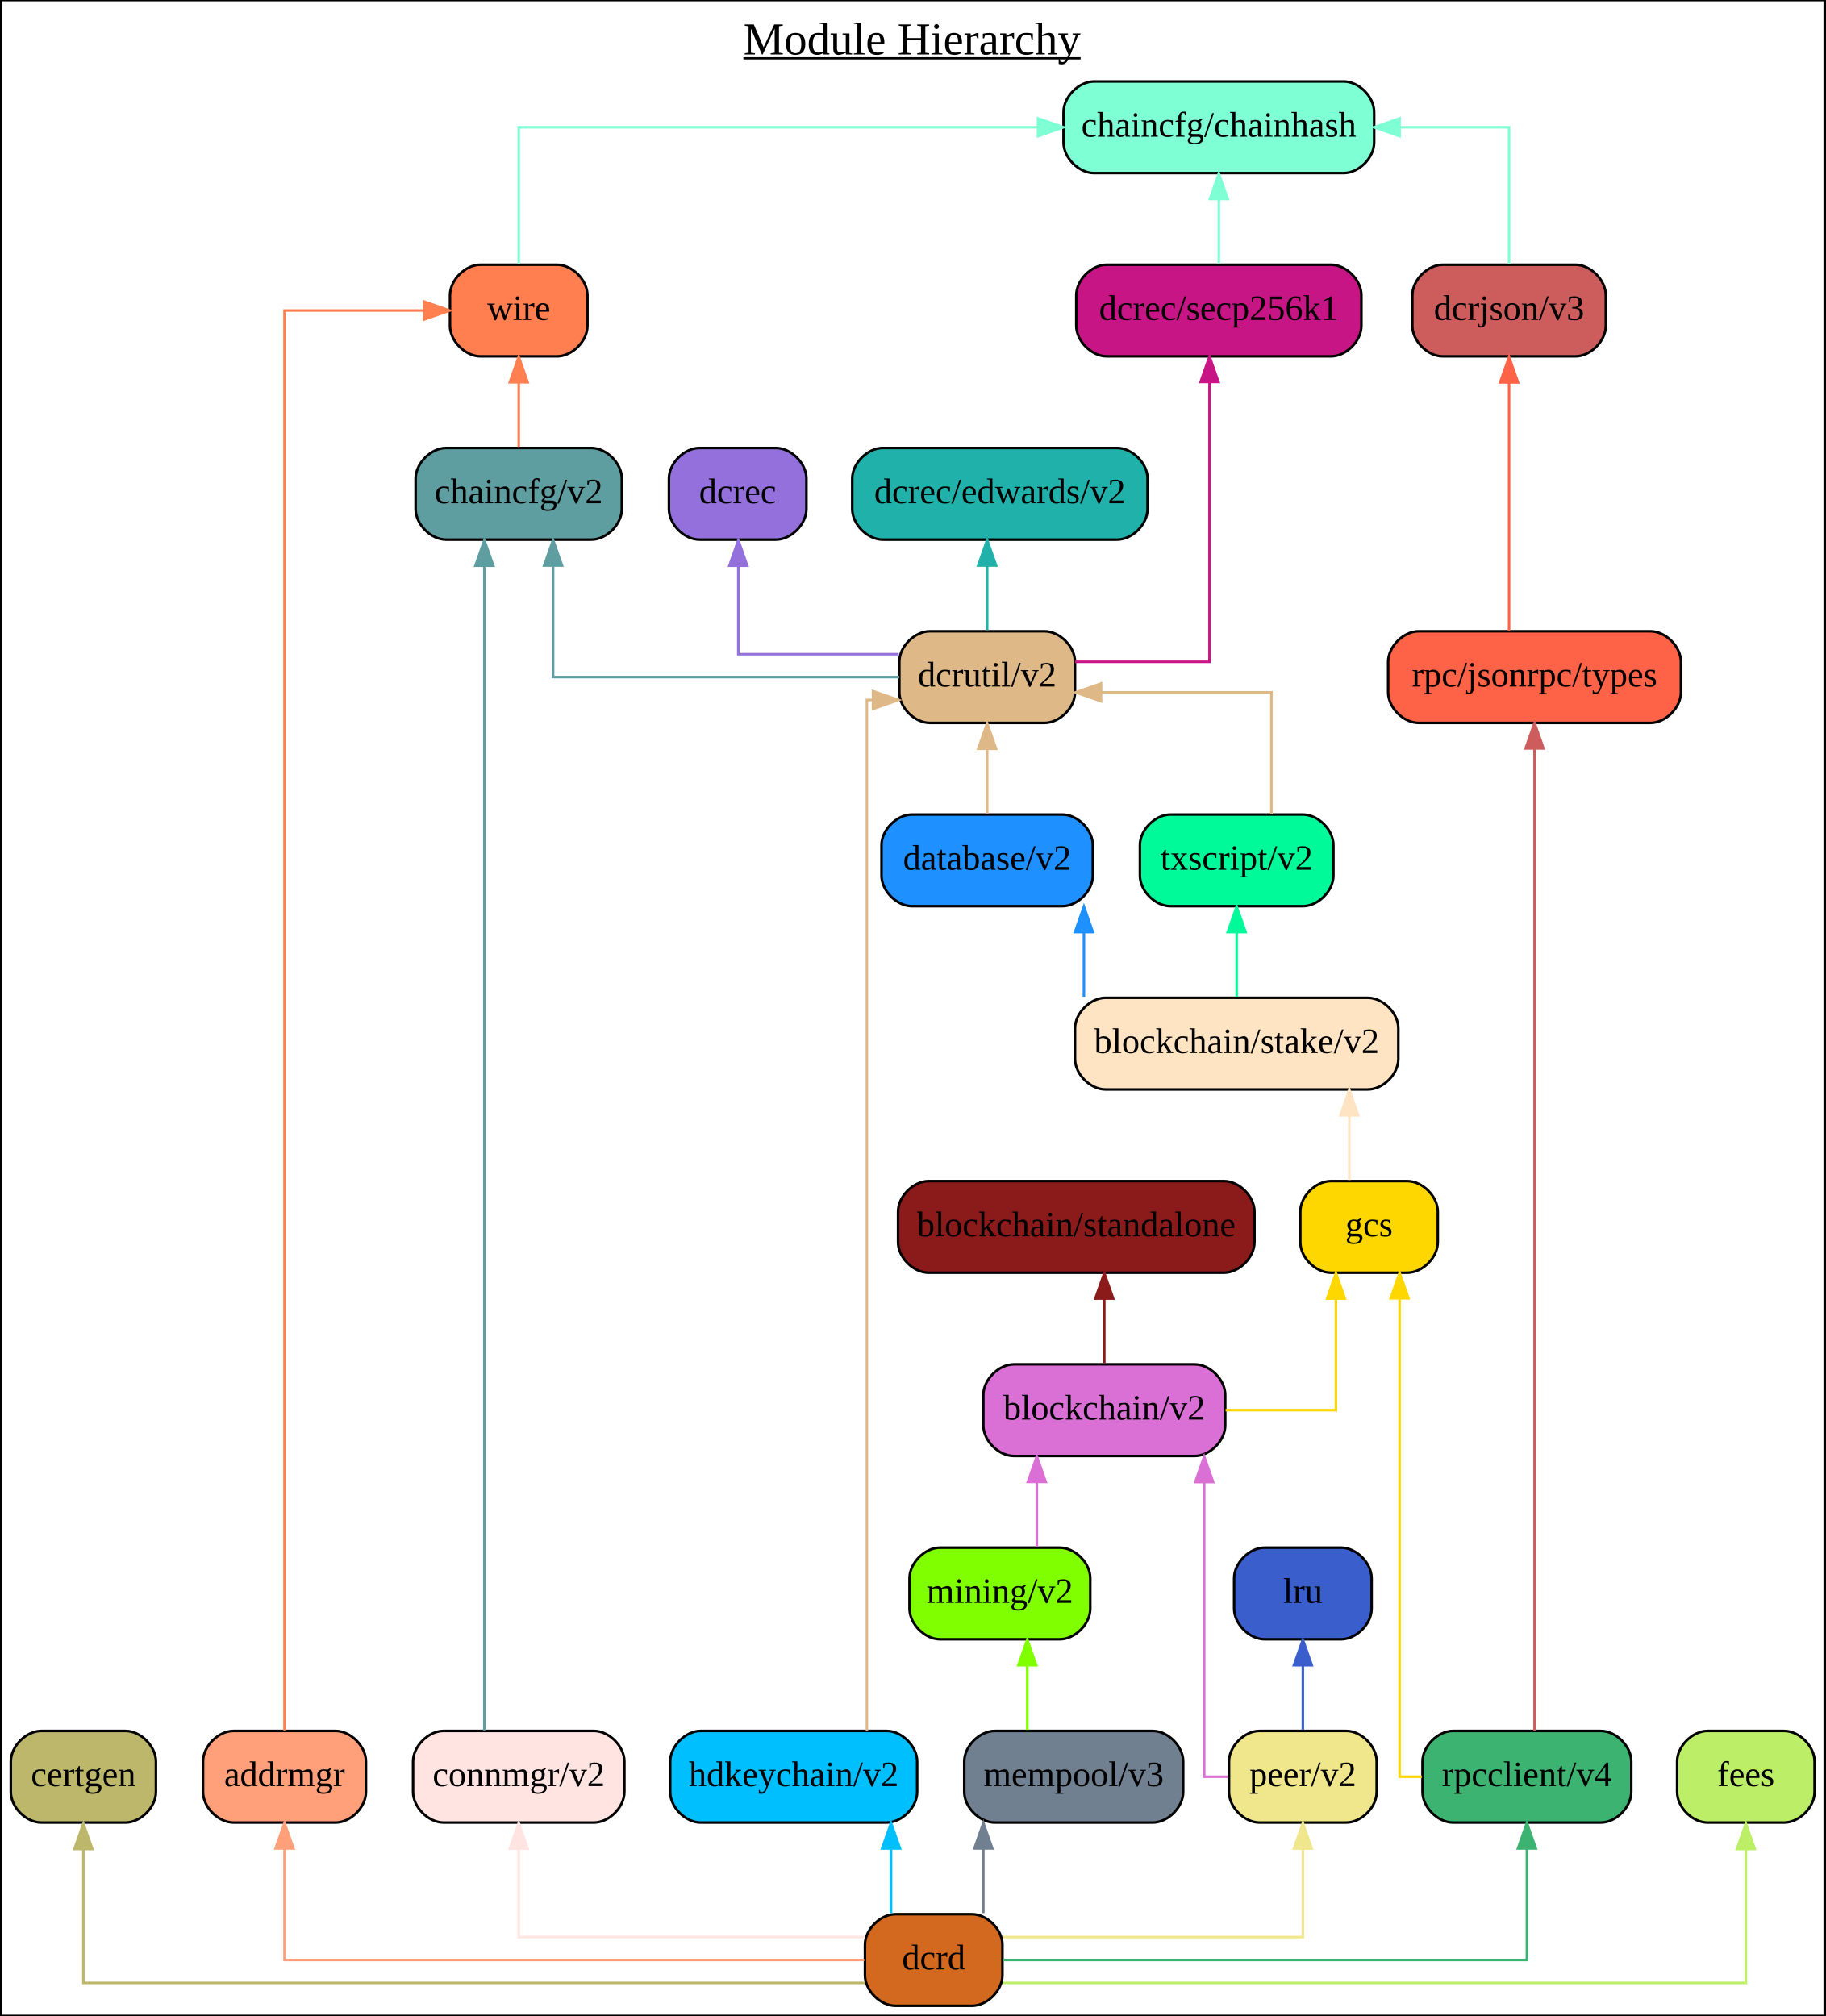
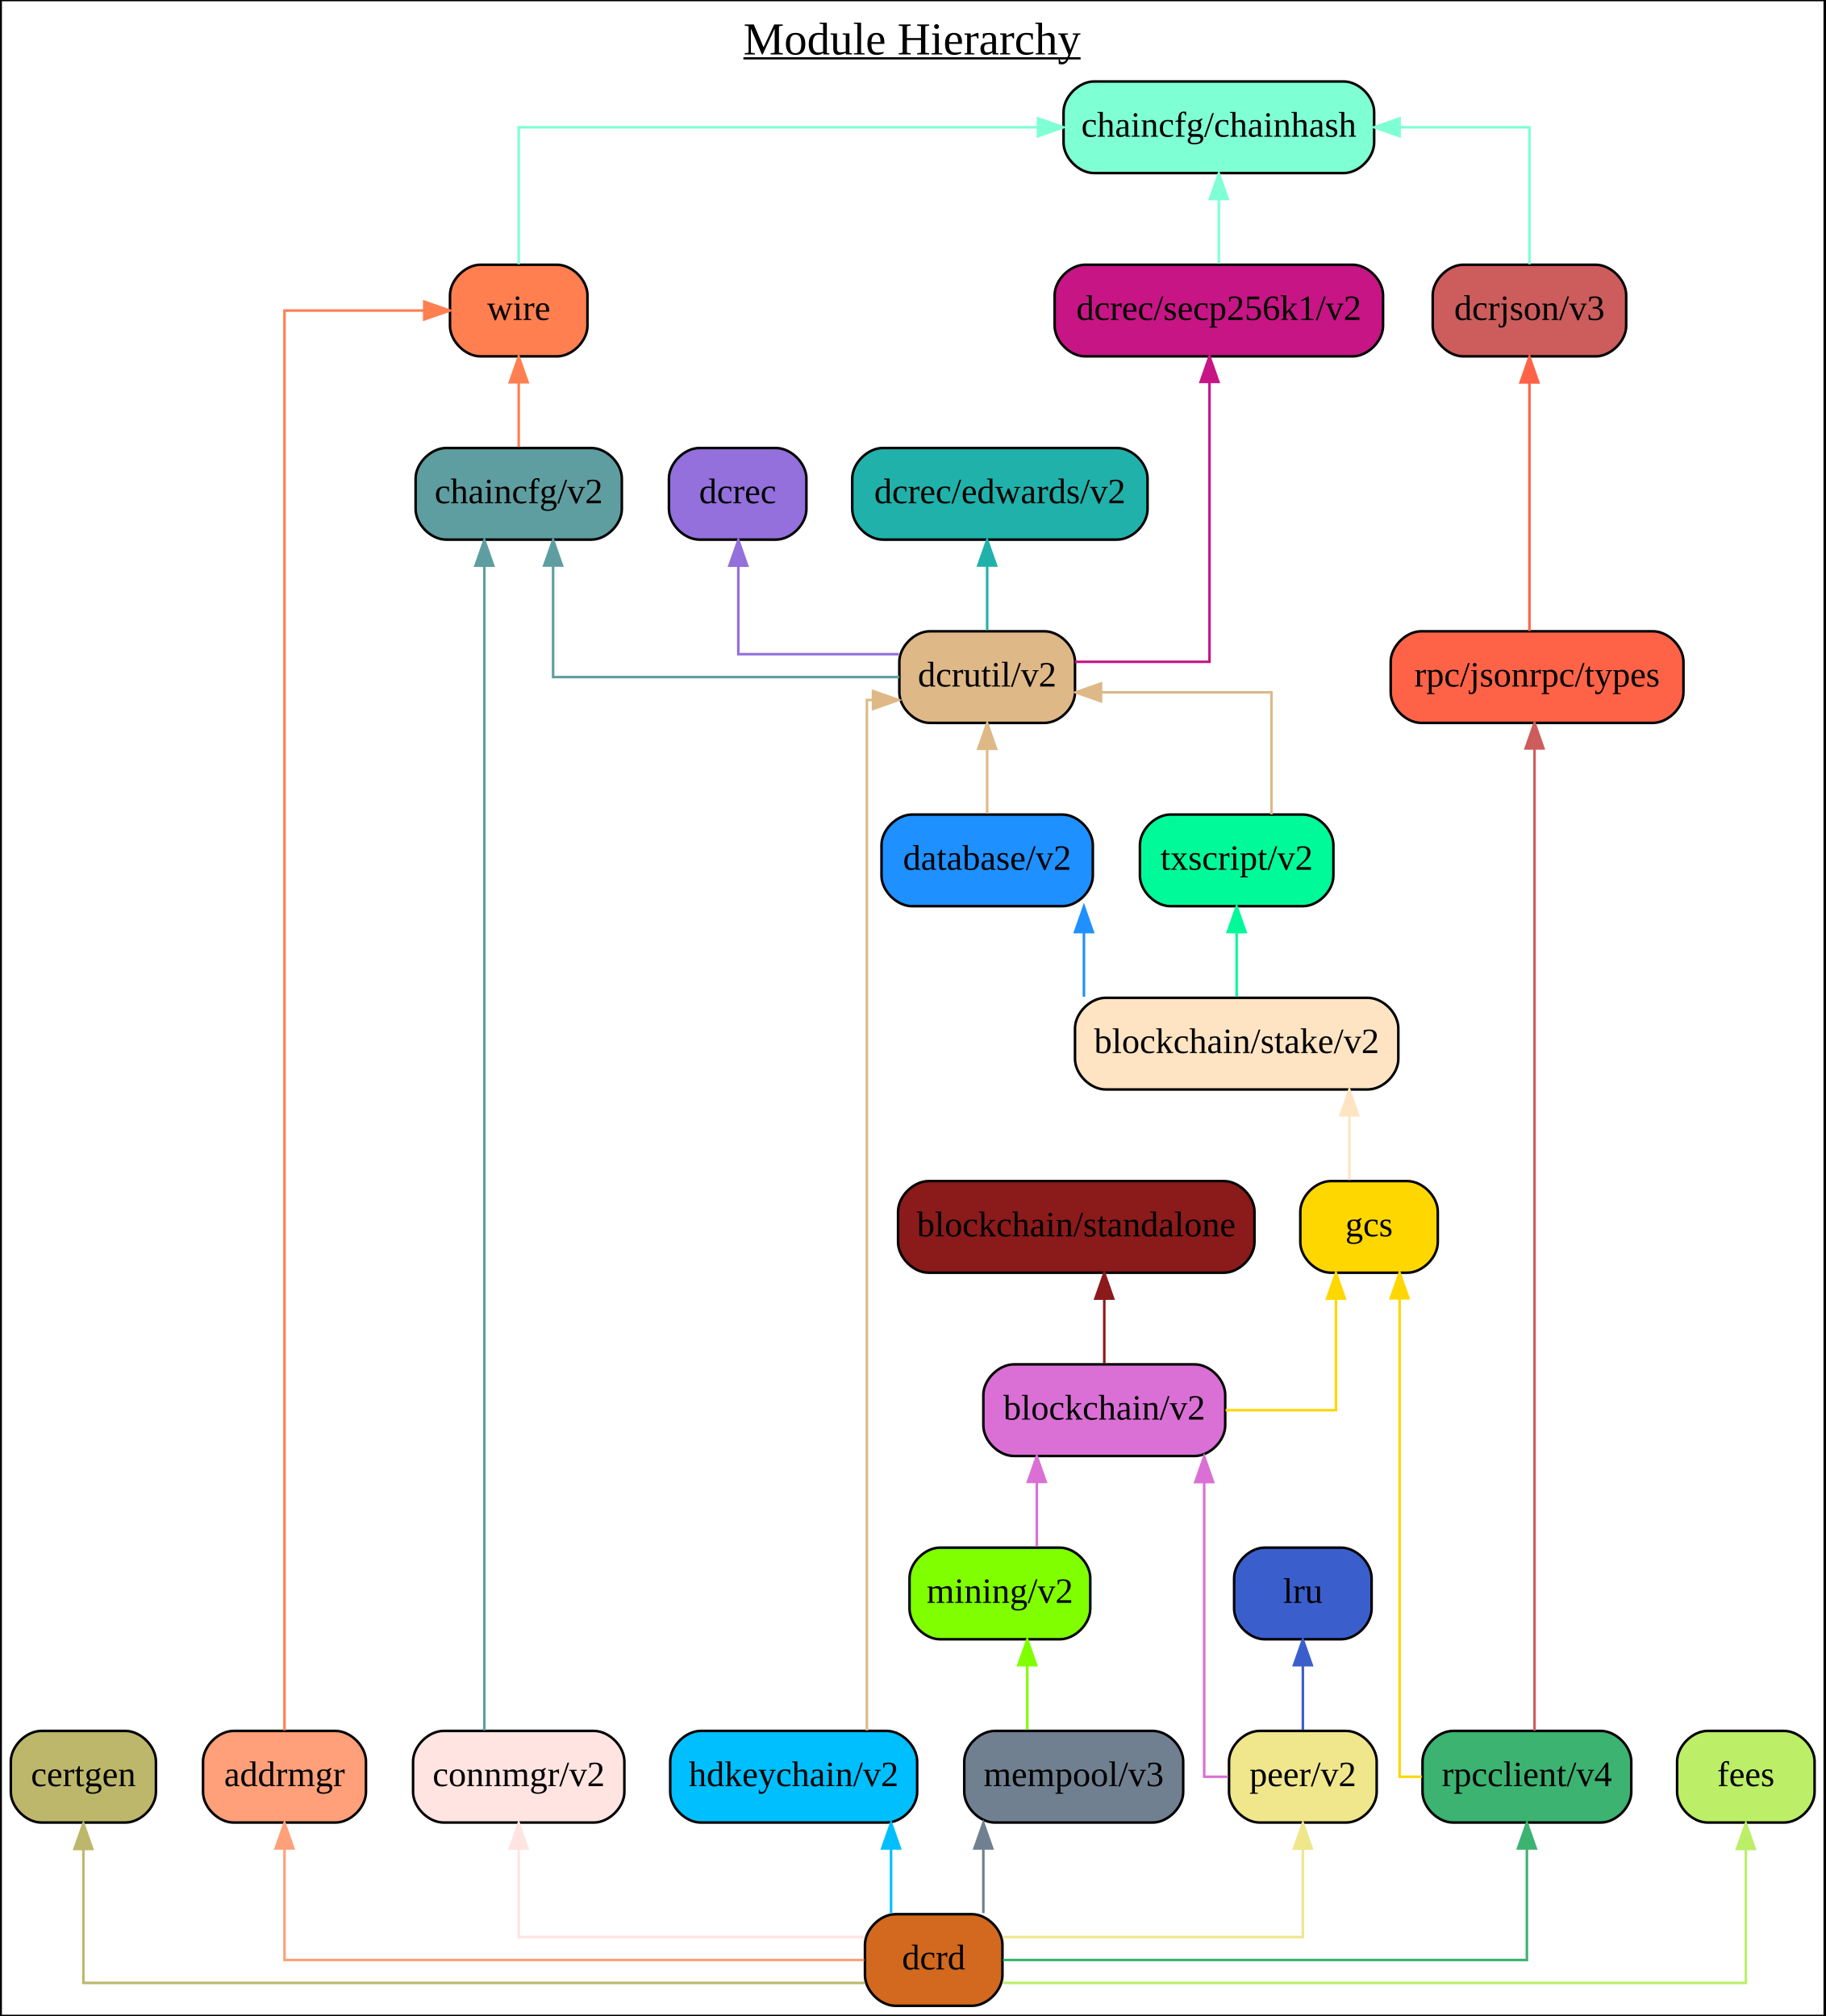
<svg xmlns="http://www.w3.org/2000/svg" width="717pt" height="792pt" viewBox="0.00 0.00 716.50 792.00">
  <g id="graph0" class="graph" transform="scale(1 1) rotate(0) translate(4 788)">
    <polygon fill="white" stroke="#000000" points="-4,4 -4,-788 712.5,-788 712.5,4 -4,4" />
    <text text-anchor="start" x="287.75" y="-766.6" font-family="Times New Roman,serif" text-decoration="underline" font-size="18.00">Module Hierarchy</text>
    <g id="node1" class="node">
      <path fill="darkkhaki" stroke="black" d="M45,-108C45,-108 12,-108 12,-108 6,-108 0,-102 0,-96 0,-96 0,-84 0,-84 0,-78 6,-72 12,-72 12,-72 45,-72 45,-72 51,-72 57,-78 57,-84 57,-84 57,-96 57,-96 57,-102 51,-108 45,-108" />
      <text text-anchor="middle" x="28.5" y="-86.3" font-family="Times New Roman,serif" font-size="14.00">certgen</text>
    </g>
    <g id="node26" class="node">
      <path fill="chocolate" stroke="black" d="M377.5,-36C377.5,-36 347.5,-36 347.5,-36 341.5,-36 335.5,-30 335.5,-24 335.5,-24 335.5,-12 335.5,-12 335.5,-6 341.5,-0 347.5,-0 347.5,-0 377.5,-0 377.5,-0 383.5,-0 389.5,-6 389.5,-12 389.5,-12 389.5,-24 389.5,-24 389.5,-30 383.5,-36 377.5,-36" />
      <text text-anchor="middle" x="362.5" y="-14.3" font-family="Times New Roman,serif" font-size="14.00">dcrd</text>
    </g>
    <g id="edge28" class="edge">
      <path fill="none" stroke="darkkhaki" d="M28.5,-61.62C28.5,-61.62 28.5,-9 28.5,-9 28.5,-9 255.936,-9 335.45,-9" />
      <polygon fill="darkkhaki" stroke="darkkhaki" points="25,-61.62 28.5,-71.62 32,-61.62 25,-61.62" />
    </g>
    <g id="node2" class="node">
      <path fill="aquamarine" stroke="black" d="M523.5,-756C523.5,-756 425.5,-756 425.5,-756 419.5,-756 413.5,-750 413.5,-744 413.5,-744 413.5,-732 413.5,-732 413.5,-726 419.5,-720 425.5,-720 425.5,-720 523.5,-720 523.5,-720 529.5,-720 535.5,-726 535.5,-732 535.5,-732 535.5,-744 535.5,-744 535.5,-750 529.5,-756 523.5,-756" />
      <text text-anchor="middle" x="474.5" y="-734.3" font-family="Times New Roman,serif" font-size="14.00">chaincfg/chainhash</text>
    </g>
    <g id="node3" class="node">
-       <path fill="indianred" stroke="black" d="M614.5,-684C614.5,-684 562.5,-684 562.5,-684 556.5,-684 550.5,-678 550.5,-672 550.5,-672 550.5,-660 550.5,-660 550.5,-654 556.5,-648 562.5,-648 562.5,-648 614.5,-648 614.5,-648 620.5,-648 626.5,-654 626.5,-660 626.5,-660 626.5,-672 626.5,-672 626.5,-678 620.5,-684 614.5,-684" />
-       <text text-anchor="middle" x="588.5" y="-662.3" font-family="Times New Roman,serif" font-size="14.00">dcrjson/v3</text>
+       <path fill="indianred" stroke="black" d="M622.5,-684C622.5,-684 570.5,-684 570.5,-684 564.5,-684 558.5,-678 558.5,-672 558.5,-672 558.5,-660 558.5,-660 558.5,-654 564.5,-648 570.5,-648 570.5,-648 622.5,-648 622.5,-648 628.5,-648 634.5,-654 634.5,-660 634.5,-660 634.5,-672 634.5,-672 634.5,-678 628.5,-684 622.5,-684" />
+       <text text-anchor="middle" x="596.5" y="-662.3" font-family="Times New Roman,serif" font-size="14.00">dcrjson/v3</text>
    </g>
    <g id="edge1" class="edge">
-       <path fill="none" stroke="aquamarine" d="M545.505,-738C545.505,-738 588.5,-738 588.5,-738 588.5,-738 588.5,-705.498 588.5,-684.169" />
-       <polygon fill="aquamarine" stroke="aquamarine" points="545.505,-734.5 535.505,-738 545.505,-741.5 545.505,-734.5" />
+       <path fill="none" stroke="aquamarine" d="M545.5,-738C545.5,-738 596.5,-738 596.5,-738 596.5,-738 596.5,-705.498 596.5,-684.169" />
+       <polygon fill="aquamarine" stroke="aquamarine" points="545.5,-734.5 535.5,-738 545.5,-741.5 545.5,-734.5" />
    </g>
    <g id="node5" class="node">
      <path fill="coral" stroke="black" d="M214.5,-684C214.5,-684 184.5,-684 184.5,-684 178.5,-684 172.5,-678 172.5,-672 172.5,-672 172.5,-660 172.5,-660 172.5,-654 178.5,-648 184.5,-648 184.5,-648 214.5,-648 214.5,-648 220.5,-648 226.5,-654 226.5,-660 226.5,-660 226.5,-672 226.5,-672 226.5,-678 220.5,-684 214.5,-684" />
      <text text-anchor="middle" x="199.5" y="-662.3" font-family="Times New Roman,serif" font-size="14.00">wire</text>
    </g>
    <g id="edge2" class="edge">
      <path fill="none" stroke="aquamarine" d="M403.469,-738C403.469,-738 199.5,-738 199.5,-738 199.5,-738 199.5,-705.498 199.5,-684.169" />
      <polygon fill="aquamarine" stroke="aquamarine" points="403.469,-741.5 413.469,-738 403.469,-734.5 403.469,-741.5" />
    </g>
    <g id="node11" class="node">
-       <path fill="mediumvioletred" stroke="black" d="M518.5,-684C518.5,-684 430.5,-684 430.5,-684 424.5,-684 418.5,-678 418.5,-672 418.5,-672 418.5,-660 418.5,-660 418.5,-654 424.5,-648 430.5,-648 430.5,-648 518.5,-648 518.5,-648 524.5,-648 530.5,-654 530.5,-660 530.5,-660 530.5,-672 530.5,-672 530.5,-678 524.5,-684 518.5,-684" />
-       <text text-anchor="middle" x="474.5" y="-662.3" font-family="Times New Roman,serif" font-size="14.00">dcrec/secp256k1</text>
+       <path fill="mediumvioletred" stroke="black" d="M527,-684C527,-684 422,-684 422,-684 416,-684 410,-678 410,-672 410,-672 410,-660 410,-660 410,-654 416,-648 422,-648 422,-648 527,-648 527,-648 533,-648 539,-654 539,-660 539,-660 539,-672 539,-672 539,-678 533,-684 527,-684" />
+       <text text-anchor="middle" x="474.5" y="-662.3" font-family="Times New Roman,serif" font-size="14.00">dcrec/secp256k1/v2</text>
    </g>
    <g id="edge6" class="edge">
      <path fill="none" stroke="aquamarine" d="M474.5,-709.831C474.5,-709.831 474.5,-684.413 474.5,-684.413" />
      <polygon fill="aquamarine" stroke="aquamarine" points="471,-709.831 474.5,-719.831 478,-709.831 471,-709.831" />
    </g>
    <g id="node4" class="node">
-       <path fill="tomato" stroke="black" d="M644,-540C644,-540 553,-540 553,-540 547,-540 541,-534 541,-528 541,-528 541,-516 541,-516 541,-510 547,-504 553,-504 553,-504 644,-504 644,-504 650,-504 656,-510 656,-516 656,-516 656,-528 656,-528 656,-534 650,-540 644,-540" />
-       <text text-anchor="middle" x="598.5" y="-518.3" font-family="Times New Roman,serif" font-size="14.00">rpc/jsonrpc/types</text>
+       <path fill="tomato" stroke="black" d="M645,-540C645,-540 554,-540 554,-540 548,-540 542,-534 542,-528 542,-528 542,-516 542,-516 542,-510 548,-504 554,-504 554,-504 645,-504 645,-504 651,-504 657,-510 657,-516 657,-516 657,-528 657,-528 657,-534 651,-540 645,-540" />
+       <text text-anchor="middle" x="599.5" y="-518.3" font-family="Times New Roman,serif" font-size="14.00">rpc/jsonrpc/types</text>
    </g>
    <g id="edge24" class="edge">
-       <path fill="none" stroke="tomato" d="M588.5,-637.762C588.5,-637.762 588.5,-540.09 588.5,-540.09" />
-       <polygon fill="tomato" stroke="tomato" points="585,-637.762 588.5,-647.762 592,-637.762 585,-637.762" />
+       <path fill="none" stroke="tomato" d="M596.5,-637.762C596.5,-637.762 596.5,-540.09 596.5,-540.09" />
+       <polygon fill="tomato" stroke="tomato" points="593,-637.762 596.5,-647.762 600,-637.762 593,-637.762" />
    </g>
    <g id="node24" class="node">
      <path fill="mediumseagreen" stroke="black" d="M624.5,-108C624.5,-108 566.5,-108 566.5,-108 560.5,-108 554.5,-102 554.5,-96 554.5,-96 554.5,-84 554.5,-84 554.5,-78 560.5,-72 566.5,-72 566.5,-72 624.5,-72 624.5,-72 630.5,-72 636.5,-78 636.5,-84 636.5,-84 636.5,-96 636.5,-96 636.5,-102 630.5,-108 624.5,-108" />
      <text text-anchor="middle" x="595.5" y="-86.3" font-family="Times New Roman,serif" font-size="14.00">rpcclient/v4</text>
    </g>
    <g id="edge25" class="edge">
      <path fill="none" stroke="indianred" d="M598.5,-493.987C598.5,-493.987 598.5,-108.089 598.5,-108.089" />
      <polygon fill="indianred" stroke="indianred" points="595,-493.987 598.5,-503.987 602,-493.988 595,-493.987" />
    </g>
    <g id="node6" class="node">
      <path fill="lightsalmon" stroke="black" d="M127.5,-108C127.5,-108 87.5,-108 87.5,-108 81.5,-108 75.5,-102 75.5,-96 75.5,-96 75.5,-84 75.5,-84 75.5,-78 81.5,-72 87.5,-72 87.5,-72 127.5,-72 127.5,-72 133.5,-72 139.5,-78 139.5,-84 139.5,-84 139.5,-96 139.5,-96 139.5,-102 133.5,-108 127.5,-108" />
      <text text-anchor="middle" x="107.5" y="-86.3" font-family="Times New Roman,serif" font-size="14.00">addrmgr</text>
    </g>
    <g id="edge3" class="edge">
      <path fill="none" stroke="coral" d="M162.395,-666C162.395,-666 107.5,-666 107.5,-666 107.5,-666 107.5,-206.099 107.5,-108.19" />
      <polygon fill="coral" stroke="coral" points="162.395,-669.5 172.395,-666 162.395,-662.5 162.395,-669.5" />
    </g>
    <g id="node7" class="node">
      <path fill="cadetblue" stroke="black" d="M228,-612C228,-612 171,-612 171,-612 165,-612 159,-606 159,-600 159,-600 159,-588 159,-588 159,-582 165,-576 171,-576 171,-576 228,-576 228,-576 234,-576 240,-582 240,-588 240,-588 240,-600 240,-600 240,-606 234,-612 228,-612" />
      <text text-anchor="middle" x="199.5" y="-590.3" font-family="Times New Roman,serif" font-size="14.00">chaincfg/v2</text>
    </g>
    <g id="edge4" class="edge">
      <path fill="none" stroke="coral" d="M199.5,-637.831C199.5,-637.831 199.5,-612.413 199.5,-612.413" />
      <polygon fill="coral" stroke="coral" points="196,-637.831 199.5,-647.831 203,-637.831 196,-637.831" />
    </g>
    <g id="edge29" class="edge">
      <path fill="none" stroke="lightsalmon" d="M107.5,-61.831C107.5,-61.831 107.5,-18 107.5,-18 107.5,-18 269.427,-18 335.211,-18" />
      <polygon fill="lightsalmon" stroke="lightsalmon" points="104,-61.831 107.5,-71.831 111,-61.831 104,-61.831" />
    </g>
    <g id="node8" class="node">
      <path fill="mistyrose" stroke="black" d="M229,-108C229,-108 170,-108 170,-108 164,-108 158,-102 158,-96 158,-96 158,-84 158,-84 158,-78 164,-72 170,-72 170,-72 229,-72 229,-72 235,-72 241,-78 241,-84 241,-84 241,-96 241,-96 241,-102 235,-108 229,-108" />
      <text text-anchor="middle" x="199.5" y="-86.3" font-family="Times New Roman,serif" font-size="14.00">connmgr/v2</text>
    </g>
    <g id="edge5" class="edge">
      <path fill="none" stroke="cadetblue" d="M186,-565.765C186,-565.765 186,-108.211 186,-108.211" />
      <polygon fill="cadetblue" stroke="cadetblue" points="182.5,-565.765 186,-575.765 189.5,-565.765 182.5,-565.765" />
    </g>
    <g id="node12" class="node">
      <path fill="burlywood" stroke="black" d="M406,-540C406,-540 361,-540 361,-540 355,-540 349,-534 349,-528 349,-528 349,-516 349,-516 349,-510 355,-504 361,-504 361,-504 406,-504 406,-504 412,-504 418,-510 418,-516 418,-516 418,-528 418,-528 418,-534 412,-540 406,-540" />
      <text text-anchor="middle" x="383.5" y="-518.3" font-family="Times New Roman,serif" font-size="14.00">dcrutil/v2</text>
    </g>
    <g id="edge7" class="edge">
      <path fill="none" stroke="cadetblue" d="M213,-565.831C213,-565.831 213,-522 213,-522 213,-522 299.176,-522 348.997,-522" />
      <polygon fill="cadetblue" stroke="cadetblue" points="209.5,-565.831 213,-575.831 216.5,-565.831 209.5,-565.831" />
    </g>
    <g id="edge31" class="edge">
      <path fill="none" stroke="mistyrose" d="M199.5,-61.778C199.5,-61.778 199.5,-27 199.5,-27 199.5,-27 288.815,-27 335.217,-27" />
      <polygon fill="mistyrose" stroke="mistyrose" points="196,-61.778 199.5,-71.778 203,-61.778 196,-61.778" />
    </g>
    <g id="node9" class="node">
      <path fill="mediumpurple" stroke="black" d="M300.5,-612C300.5,-612 270.5,-612 270.5,-612 264.5,-612 258.5,-606 258.5,-600 258.5,-600 258.5,-588 258.5,-588 258.5,-582 264.5,-576 270.5,-576 270.5,-576 300.5,-576 300.5,-576 306.5,-576 312.5,-582 312.5,-588 312.5,-588 312.5,-600 312.5,-600 312.5,-606 306.5,-612 300.5,-612" />
      <text text-anchor="middle" x="285.5" y="-590.3" font-family="Times New Roman,serif" font-size="14.00">dcrec</text>
    </g>
    <g id="edge8" class="edge">
      <path fill="none" stroke="mediumpurple" d="M285.75,-565.778C285.75,-565.778 285.75,-531 285.75,-531 285.75,-531 320.666,-531 348.762,-531" />
      <polygon fill="mediumpurple" stroke="mediumpurple" points="282.25,-565.778 285.75,-575.778 289.25,-565.778 282.25,-565.778" />
    </g>
    <g id="node10" class="node">
      <path fill="lightseagreen" stroke="black" d="M434.5,-612C434.5,-612 342.5,-612 342.5,-612 336.5,-612 330.5,-606 330.5,-600 330.5,-600 330.5,-588 330.5,-588 330.5,-582 336.5,-576 342.5,-576 342.5,-576 434.5,-576 434.5,-576 440.5,-576 446.5,-582 446.5,-588 446.5,-588 446.5,-600 446.5,-600 446.5,-606 440.5,-612 434.5,-612" />
      <text text-anchor="middle" x="388.5" y="-590.3" font-family="Times New Roman,serif" font-size="14.00">dcrec/edwards/v2</text>
    </g>
    <g id="edge9" class="edge">
      <path fill="none" stroke="lightseagreen" d="M383.5,-565.831C383.5,-565.831 383.5,-540.413 383.5,-540.413" />
      <polygon fill="lightseagreen" stroke="lightseagreen" points="380,-565.831 383.5,-575.831 387,-565.831 380,-565.831" />
    </g>
    <g id="edge10" class="edge">
      <path fill="none" stroke="mediumvioletred" d="M470.833,-637.959C470.833,-637.959 470.833,-528 470.833,-528 470.833,-528 442.428,-528 418.016,-528" />
      <polygon fill="mediumvioletred" stroke="mediumvioletred" points="467.333,-637.959 470.833,-647.959 474.333,-637.959 467.333,-637.959" />
    </g>
    <g id="node13" class="node">
      <path fill="dodgerblue" stroke="black" d="M413,-468C413,-468 354,-468 354,-468 348,-468 342,-462 342,-456 342,-456 342,-444 342,-444 342,-438 348,-432 354,-432 354,-432 413,-432 413,-432 419,-432 425,-438 425,-444 425,-444 425,-456 425,-456 425,-462 419,-468 413,-468" />
      <text text-anchor="middle" x="383.5" y="-446.3" font-family="Times New Roman,serif" font-size="14.00">database/v2</text>
    </g>
    <g id="edge11" class="edge">
      <path fill="none" stroke="burlywood" d="M383.5,-493.831C383.5,-493.831 383.5,-468.413 383.5,-468.413" />
      <polygon fill="burlywood" stroke="burlywood" points="380,-493.831 383.5,-503.831 387,-493.831 380,-493.831" />
    </g>
    <g id="node14" class="node">
      <path fill="deepskyblue" stroke="black" d="M344,-108C344,-108 271,-108 271,-108 265,-108 259,-102 259,-96 259,-96 259,-84 259,-84 259,-78 265,-72 271,-72 271,-72 344,-72 344,-72 350,-72 356,-78 356,-84 356,-84 356,-96 356,-96 356,-102 350,-108 344,-108" />
      <text text-anchor="middle" x="307.5" y="-86.3" font-family="Times New Roman,serif" font-size="14.00">hdkeychain/v2</text>
    </g>
    <g id="edge12" class="edge">
      <path fill="none" stroke="burlywood" d="M338.664,-513C338.664,-513 336.25,-513 336.25,-513 336.25,-513 336.25,-189.141 336.25,-108.176" />
      <polygon fill="burlywood" stroke="burlywood" points="338.664,-516.5 348.664,-513 338.664,-509.5 338.664,-516.5" />
    </g>
    <g id="node15" class="node">
      <path fill="mediumspringgreen" stroke="black" d="M507.5,-468C507.5,-468 455.5,-468 455.5,-468 449.5,-468 443.5,-462 443.5,-456 443.5,-456 443.5,-444 443.5,-444 443.5,-438 449.5,-432 455.5,-432 455.5,-432 507.5,-432 507.5,-432 513.5,-432 519.5,-438 519.5,-444 519.5,-444 519.5,-456 519.5,-456 519.5,-462 513.5,-468 507.5,-468" />
      <text text-anchor="middle" x="481.5" y="-446.3" font-family="Times New Roman,serif" font-size="14.00">txscript/v2</text>
    </g>
    <g id="edge13" class="edge">
      <path fill="none" stroke="burlywood" d="M428.22,-516C428.22,-516 495.167,-516 495.167,-516 495.167,-516 495.167,-487.576 495.167,-468.035" />
      <polygon fill="burlywood" stroke="burlywood" points="428.22,-512.5 418.22,-516 428.22,-519.5 428.22,-512.5" />
    </g>
    <g id="node16" class="node">
      <path fill="bisque" stroke="black" d="M533,-396C533,-396 430,-396 430,-396 424,-396 418,-390 418,-384 418,-384 418,-372 418,-372 418,-366 424,-360 430,-360 430,-360 533,-360 533,-360 539,-360 545,-366 545,-372 545,-372 545,-384 545,-384 545,-390 539,-396 533,-396" />
      <text text-anchor="middle" x="481.5" y="-374.3" font-family="Times New Roman,serif" font-size="14.00">blockchain/stake/v2</text>
    </g>
    <g id="edge14" class="edge">
      <path fill="none" stroke="dodgerblue" d="M421.5,-421.831C421.5,-421.831 421.5,-396.413 421.5,-396.413" />
      <polygon fill="dodgerblue" stroke="dodgerblue" points="418,-421.831 421.5,-431.831 425,-421.831 418,-421.831" />
    </g>
    <g id="edge30" class="edge">
      <path fill="none" stroke="deepskyblue" d="M345.75,-61.831C345.75,-61.831 345.75,-36.413 345.75,-36.413" />
      <polygon fill="deepskyblue" stroke="deepskyblue" points="342.25,-61.831 345.75,-71.831 349.25,-61.831 342.25,-61.831" />
    </g>
    <g id="edge15" class="edge">
      <path fill="none" stroke="mediumspringgreen" d="M481.5,-421.831C481.5,-421.831 481.5,-396.413 481.5,-396.413" />
      <polygon fill="mediumspringgreen" stroke="mediumspringgreen" points="478,-421.831 481.5,-431.831 485,-421.831 478,-421.831" />
    </g>
    <g id="node18" class="node">
      <path fill="gold" stroke="black" d="M548.5,-324C548.5,-324 518.5,-324 518.5,-324 512.5,-324 506.5,-318 506.5,-312 506.5,-312 506.5,-300 506.5,-300 506.5,-294 512.5,-288 518.5,-288 518.5,-288 548.5,-288 548.5,-288 554.5,-288 560.5,-294 560.5,-300 560.5,-300 560.5,-312 560.5,-312 560.5,-318 554.5,-324 548.5,-324" />
      <text text-anchor="middle" x="533.5" y="-302.3" font-family="Times New Roman,serif" font-size="14.00">gcs</text>
    </g>
    <g id="edge16" class="edge">
      <path fill="none" stroke="bisque" d="M525.75,-349.831C525.75,-349.831 525.75,-324.413 525.75,-324.413" />
      <polygon fill="bisque" stroke="bisque" points="522.25,-349.831 525.75,-359.831 529.25,-349.831 522.25,-349.831" />
    </g>
    <g id="node17" class="node">
      <path fill="#8b1a1a" stroke="black" d="M476.5,-324C476.5,-324 360.5,-324 360.5,-324 354.5,-324 348.5,-318 348.5,-312 348.5,-312 348.5,-300 348.5,-300 348.5,-294 354.5,-288 360.5,-288 360.5,-288 476.5,-288 476.5,-288 482.5,-288 488.5,-294 488.5,-300 488.5,-300 488.5,-312 488.5,-312 488.5,-318 482.5,-324 476.5,-324" />
      <text text-anchor="middle" x="418.5" y="-302.3" font-family="Times New Roman,serif" font-size="14.00">blockchain/standalone</text>
    </g>
    <g id="node19" class="node">
      <path fill="orchid" stroke="black" d="M465,-252C465,-252 394,-252 394,-252 388,-252 382,-246 382,-240 382,-240 382,-228 382,-228 382,-222 388,-216 394,-216 394,-216 465,-216 465,-216 471,-216 477,-222 477,-228 477,-228 477,-240 477,-240 477,-246 471,-252 465,-252" />
      <text text-anchor="middle" x="429.5" y="-230.3" font-family="Times New Roman,serif" font-size="14.00">blockchain/v2</text>
    </g>
    <g id="edge17" class="edge">
      <path fill="none" stroke="#8b1a1a" d="M429.5,-277.831C429.5,-277.831 429.5,-252.413 429.5,-252.413" />
      <polygon fill="#8b1a1a" stroke="#8b1a1a" points="426,-277.831 429.5,-287.831 433,-277.831 426,-277.831" />
    </g>
    <g id="edge18" class="edge">
      <path fill="none" stroke="gold" d="M520.5,-277.831C520.5,-277.831 520.5,-234 520.5,-234 520.5,-234 499.15,-234 477.132,-234" />
      <polygon fill="gold" stroke="gold" points="517,-277.831 520.5,-287.831 524,-277.831 517,-277.831" />
    </g>
    <g id="edge19" class="edge">
      <path fill="none" stroke="gold" d="M545.5,-277.955C545.5,-277.955 545.5,-90 545.5,-90 545.5,-90 549.028,-90 554.209,-90" />
      <polygon fill="gold" stroke="gold" points="542,-277.955 545.5,-287.955 549,-277.956 542,-277.955" />
    </g>
    <g id="node21" class="node">
      <path fill="chartreuse" stroke="black" d="M412,-180C412,-180 365,-180 365,-180 359,-180 353,-174 353,-168 353,-168 353,-156 353,-156 353,-150 359,-144 365,-144 365,-144 412,-144 412,-144 418,-144 424,-150 424,-156 424,-156 424,-168 424,-168 424,-174 418,-180 412,-180" />
      <text text-anchor="middle" x="388.5" y="-158.3" font-family="Times New Roman,serif" font-size="14.00">mining/v2</text>
    </g>
    <g id="edge20" class="edge">
      <path fill="none" stroke="orchid" d="M403,-205.831C403,-205.831 403,-180.413 403,-180.413" />
      <polygon fill="orchid" stroke="orchid" points="399.5,-205.831 403,-215.831 406.5,-205.831 399.5,-205.831" />
    </g>
    <g id="node23" class="node">
      <path fill="khaki" stroke="black" d="M524.5,-108C524.5,-108 490.5,-108 490.5,-108 484.5,-108 478.5,-102 478.5,-96 478.5,-96 478.5,-84 478.5,-84 478.5,-78 484.5,-72 490.5,-72 490.5,-72 524.5,-72 524.5,-72 530.5,-72 536.5,-78 536.5,-84 536.5,-84 536.5,-96 536.5,-96 536.5,-102 530.5,-108 524.5,-108" />
      <text text-anchor="middle" x="507.5" y="-86.3" font-family="Times New Roman,serif" font-size="14.00">peer/v2</text>
    </g>
    <g id="edge23" class="edge">
      <path fill="none" stroke="orchid" d="M468.75,-205.762C468.75,-205.762 468.75,-90 468.75,-90 468.75,-90 472.726,-90 478.13,-90" />
      <polygon fill="orchid" stroke="orchid" points="465.25,-205.762 468.75,-215.762 472.25,-205.762 465.25,-205.762" />
    </g>
    <g id="node20" class="node">
      <path fill="slategray" stroke="black" d="M448.5,-108C448.5,-108 386.5,-108 386.5,-108 380.5,-108 374.5,-102 374.5,-96 374.5,-96 374.5,-84 374.5,-84 374.5,-78 380.5,-72 386.5,-72 386.5,-72 448.5,-72 448.5,-72 454.5,-72 460.5,-78 460.5,-84 460.5,-84 460.5,-96 460.5,-96 460.5,-102 454.5,-108 448.5,-108" />
      <text text-anchor="middle" x="417.5" y="-86.3" font-family="Times New Roman,serif" font-size="14.00">mempool/v3</text>
    </g>
    <g id="edge27" class="edge">
      <path fill="none" stroke="slategray" d="M382,-61.831C382,-61.831 382,-36.413 382,-36.413" />
      <polygon fill="slategray" stroke="slategray" points="378.5,-61.831 382,-71.831 385.5,-61.831 378.5,-61.831" />
    </g>
    <g id="edge21" class="edge">
      <path fill="none" stroke="chartreuse" d="M399.25,-133.831C399.25,-133.831 399.25,-108.413 399.25,-108.413" />
      <polygon fill="chartreuse" stroke="chartreuse" points="395.75,-133.831 399.25,-143.831 402.75,-133.831 395.75,-133.831" />
    </g>
    <g id="node22" class="node">
      <path fill="#3a5fcd" stroke="black" d="M522.5,-180C522.5,-180 492.5,-180 492.5,-180 486.5,-180 480.5,-174 480.5,-168 480.5,-168 480.5,-156 480.5,-156 480.5,-150 486.5,-144 492.5,-144 492.5,-144 522.5,-144 522.5,-144 528.5,-144 534.5,-150 534.5,-156 534.5,-156 534.5,-168 534.5,-168 534.5,-174 528.5,-180 522.5,-180" />
      <text text-anchor="middle" x="507.5" y="-158.3" font-family="Times New Roman,serif" font-size="14.00">lru</text>
    </g>
    <g id="edge22" class="edge">
      <path fill="none" stroke="#3a5fcd" d="M507.5,-133.831C507.5,-133.831 507.5,-108.413 507.5,-108.413" />
      <polygon fill="#3a5fcd" stroke="#3a5fcd" points="504,-133.831 507.5,-143.831 511,-133.831 504,-133.831" />
    </g>
    <g id="edge33" class="edge">
      <path fill="none" stroke="khaki" d="M507.5,-61.778C507.5,-61.778 507.5,-27 507.5,-27 507.5,-27 431.776,-27 389.773,-27" />
      <polygon fill="khaki" stroke="khaki" points="504,-61.778 507.5,-71.778 511,-61.778 504,-61.778" />
    </g>
    <g id="edge32" class="edge">
      <path fill="none" stroke="mediumseagreen" d="M595.5,-61.831C595.5,-61.831 595.5,-18 595.5,-18 595.5,-18 451.147,-18 389.684,-18" />
      <polygon fill="mediumseagreen" stroke="mediumseagreen" points="592,-61.831 595.5,-71.831 599,-61.831 592,-61.831" />
    </g>
    <g id="node25" class="node">
      <path fill="#bcee68" stroke="black" d="M696.5,-108C696.5,-108 666.5,-108 666.5,-108 660.5,-108 654.5,-102 654.5,-96 654.5,-96 654.5,-84 654.5,-84 654.5,-78 660.5,-72 666.5,-72 666.5,-72 696.5,-72 696.5,-72 702.5,-72 708.5,-78 708.5,-84 708.5,-84 708.5,-96 708.5,-96 708.5,-102 702.5,-108 696.5,-108" />
      <text text-anchor="middle" x="681.5" y="-86.3" font-family="Times New Roman,serif" font-size="14.00">fees</text>
    </g>
    <g id="edge26" class="edge">
      <path fill="none" stroke="#bcee68" d="M681.5,-61.62C681.5,-61.62 681.5,-9 681.5,-9 681.5,-9 466.841,-9 389.698,-9" />
      <polygon fill="#bcee68" stroke="#bcee68" points="678,-61.62 681.5,-71.62 685,-61.62 678,-61.62" />
    </g>
  </g>
</svg>
